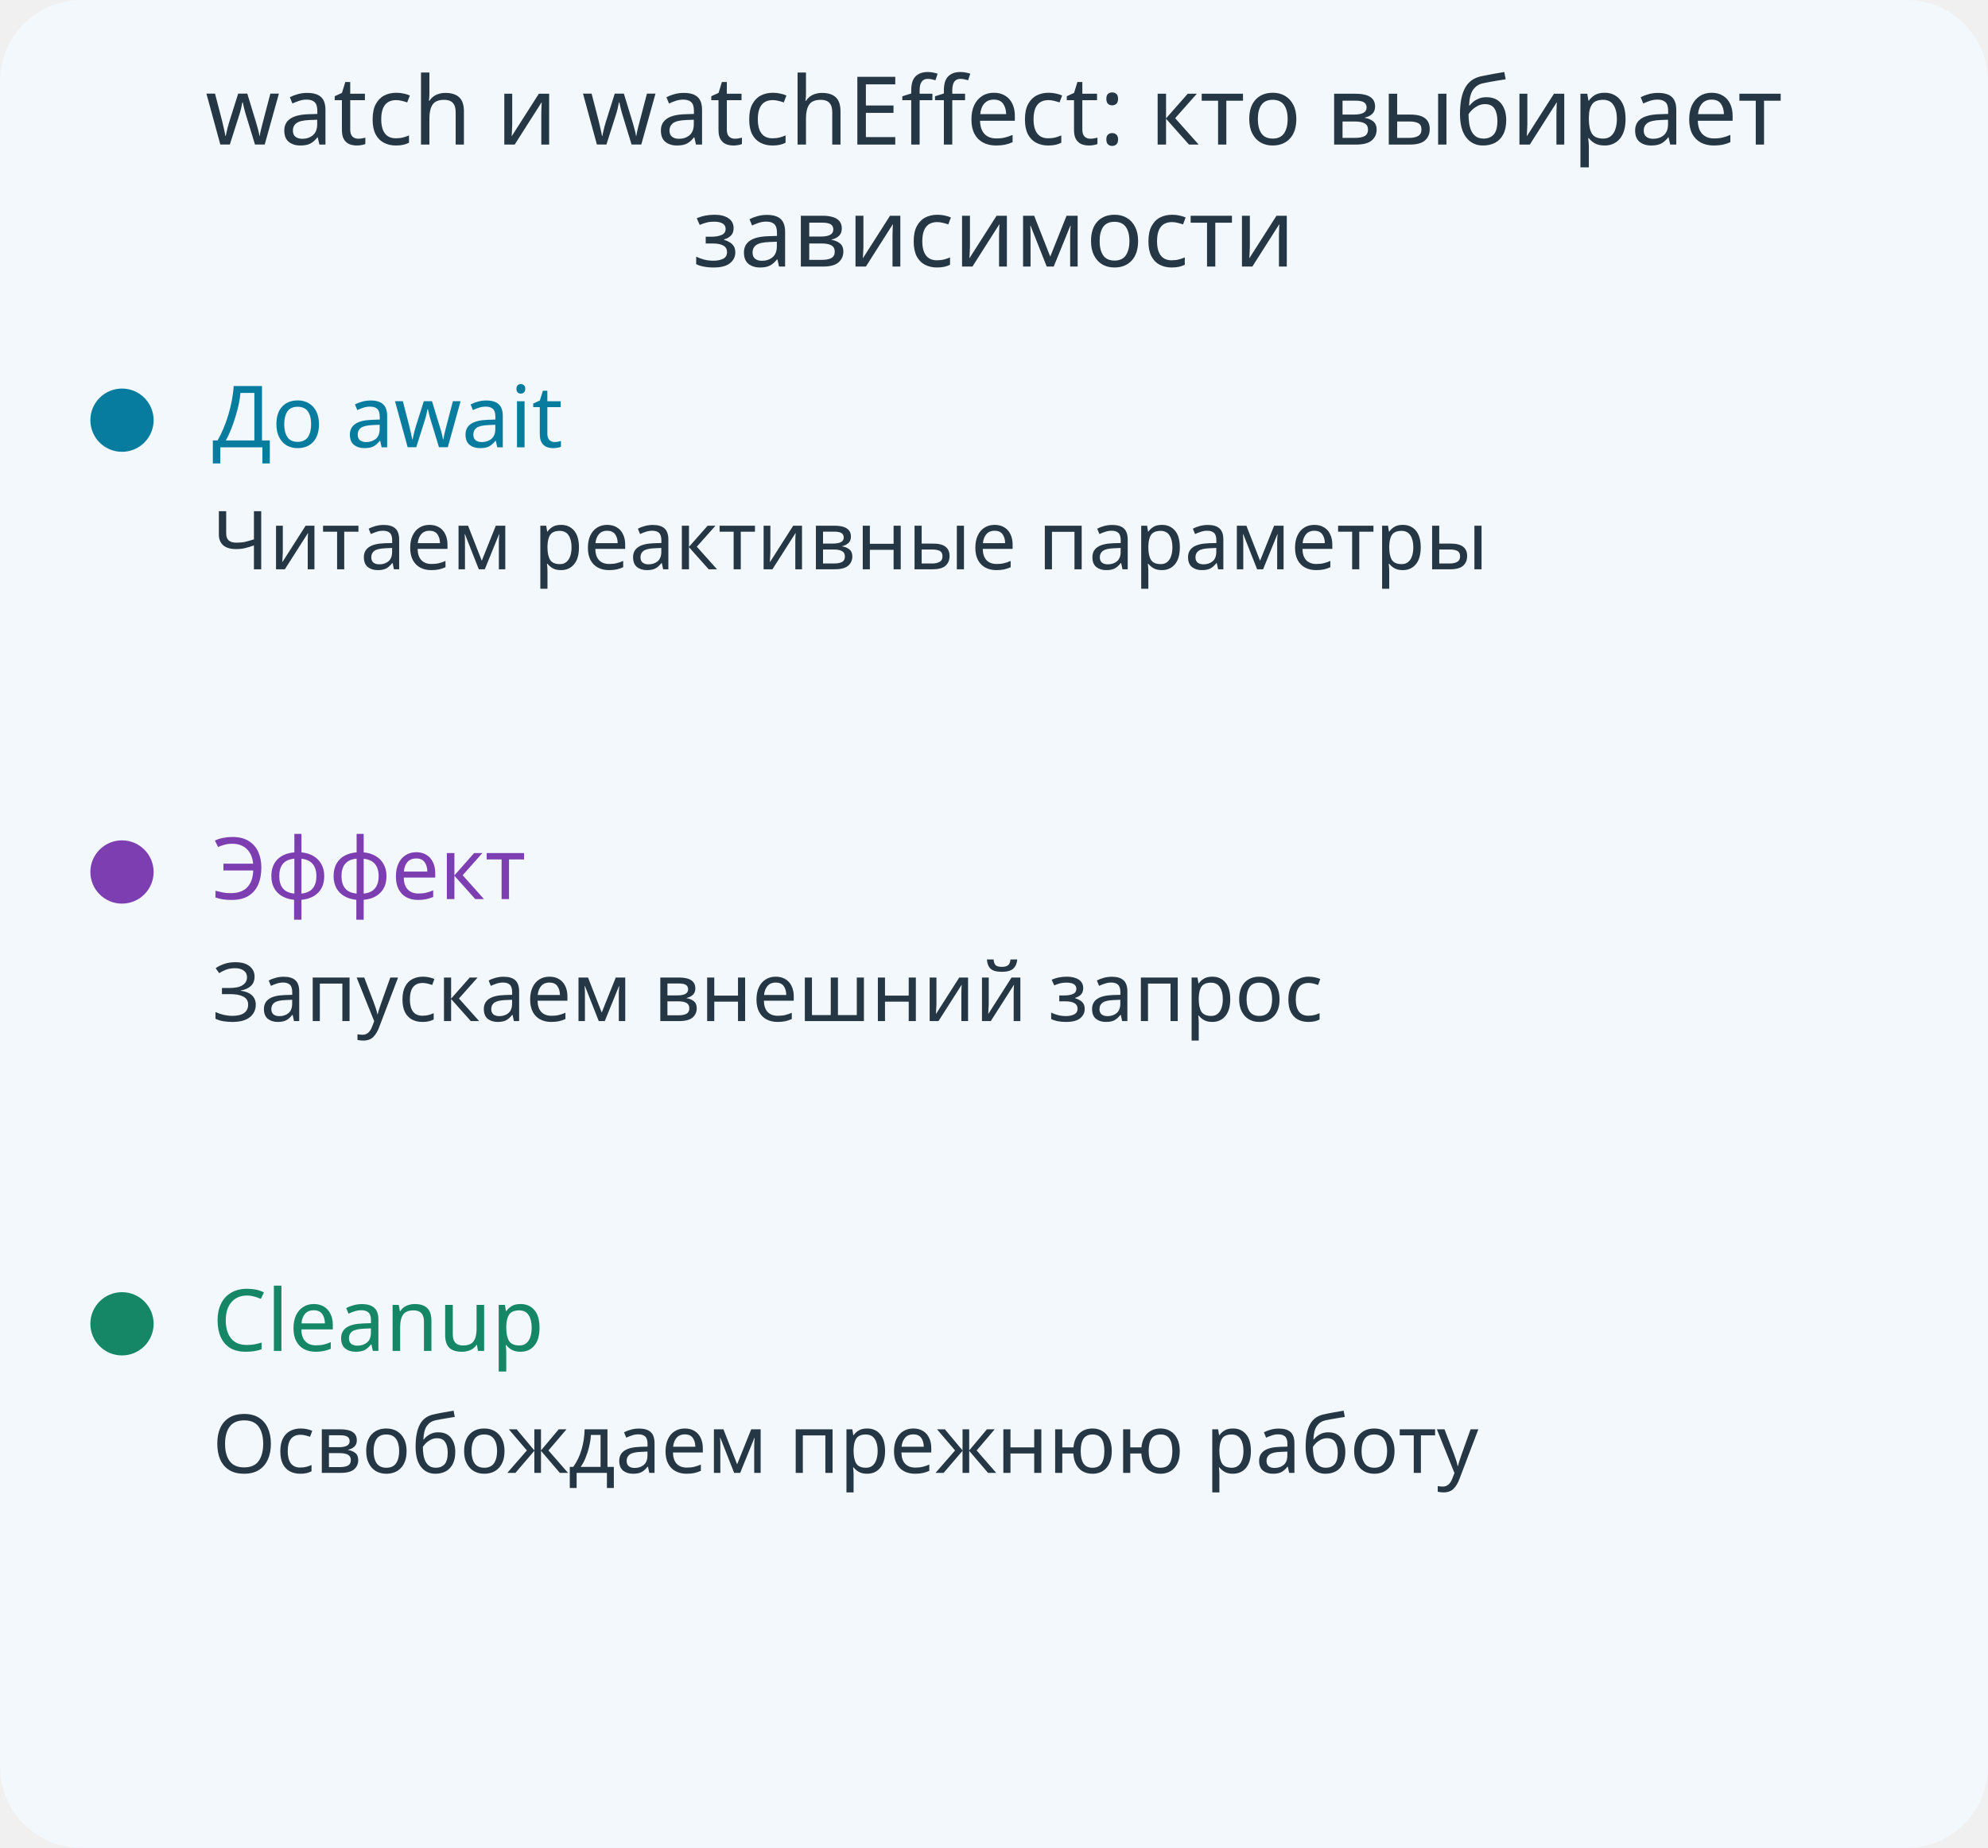
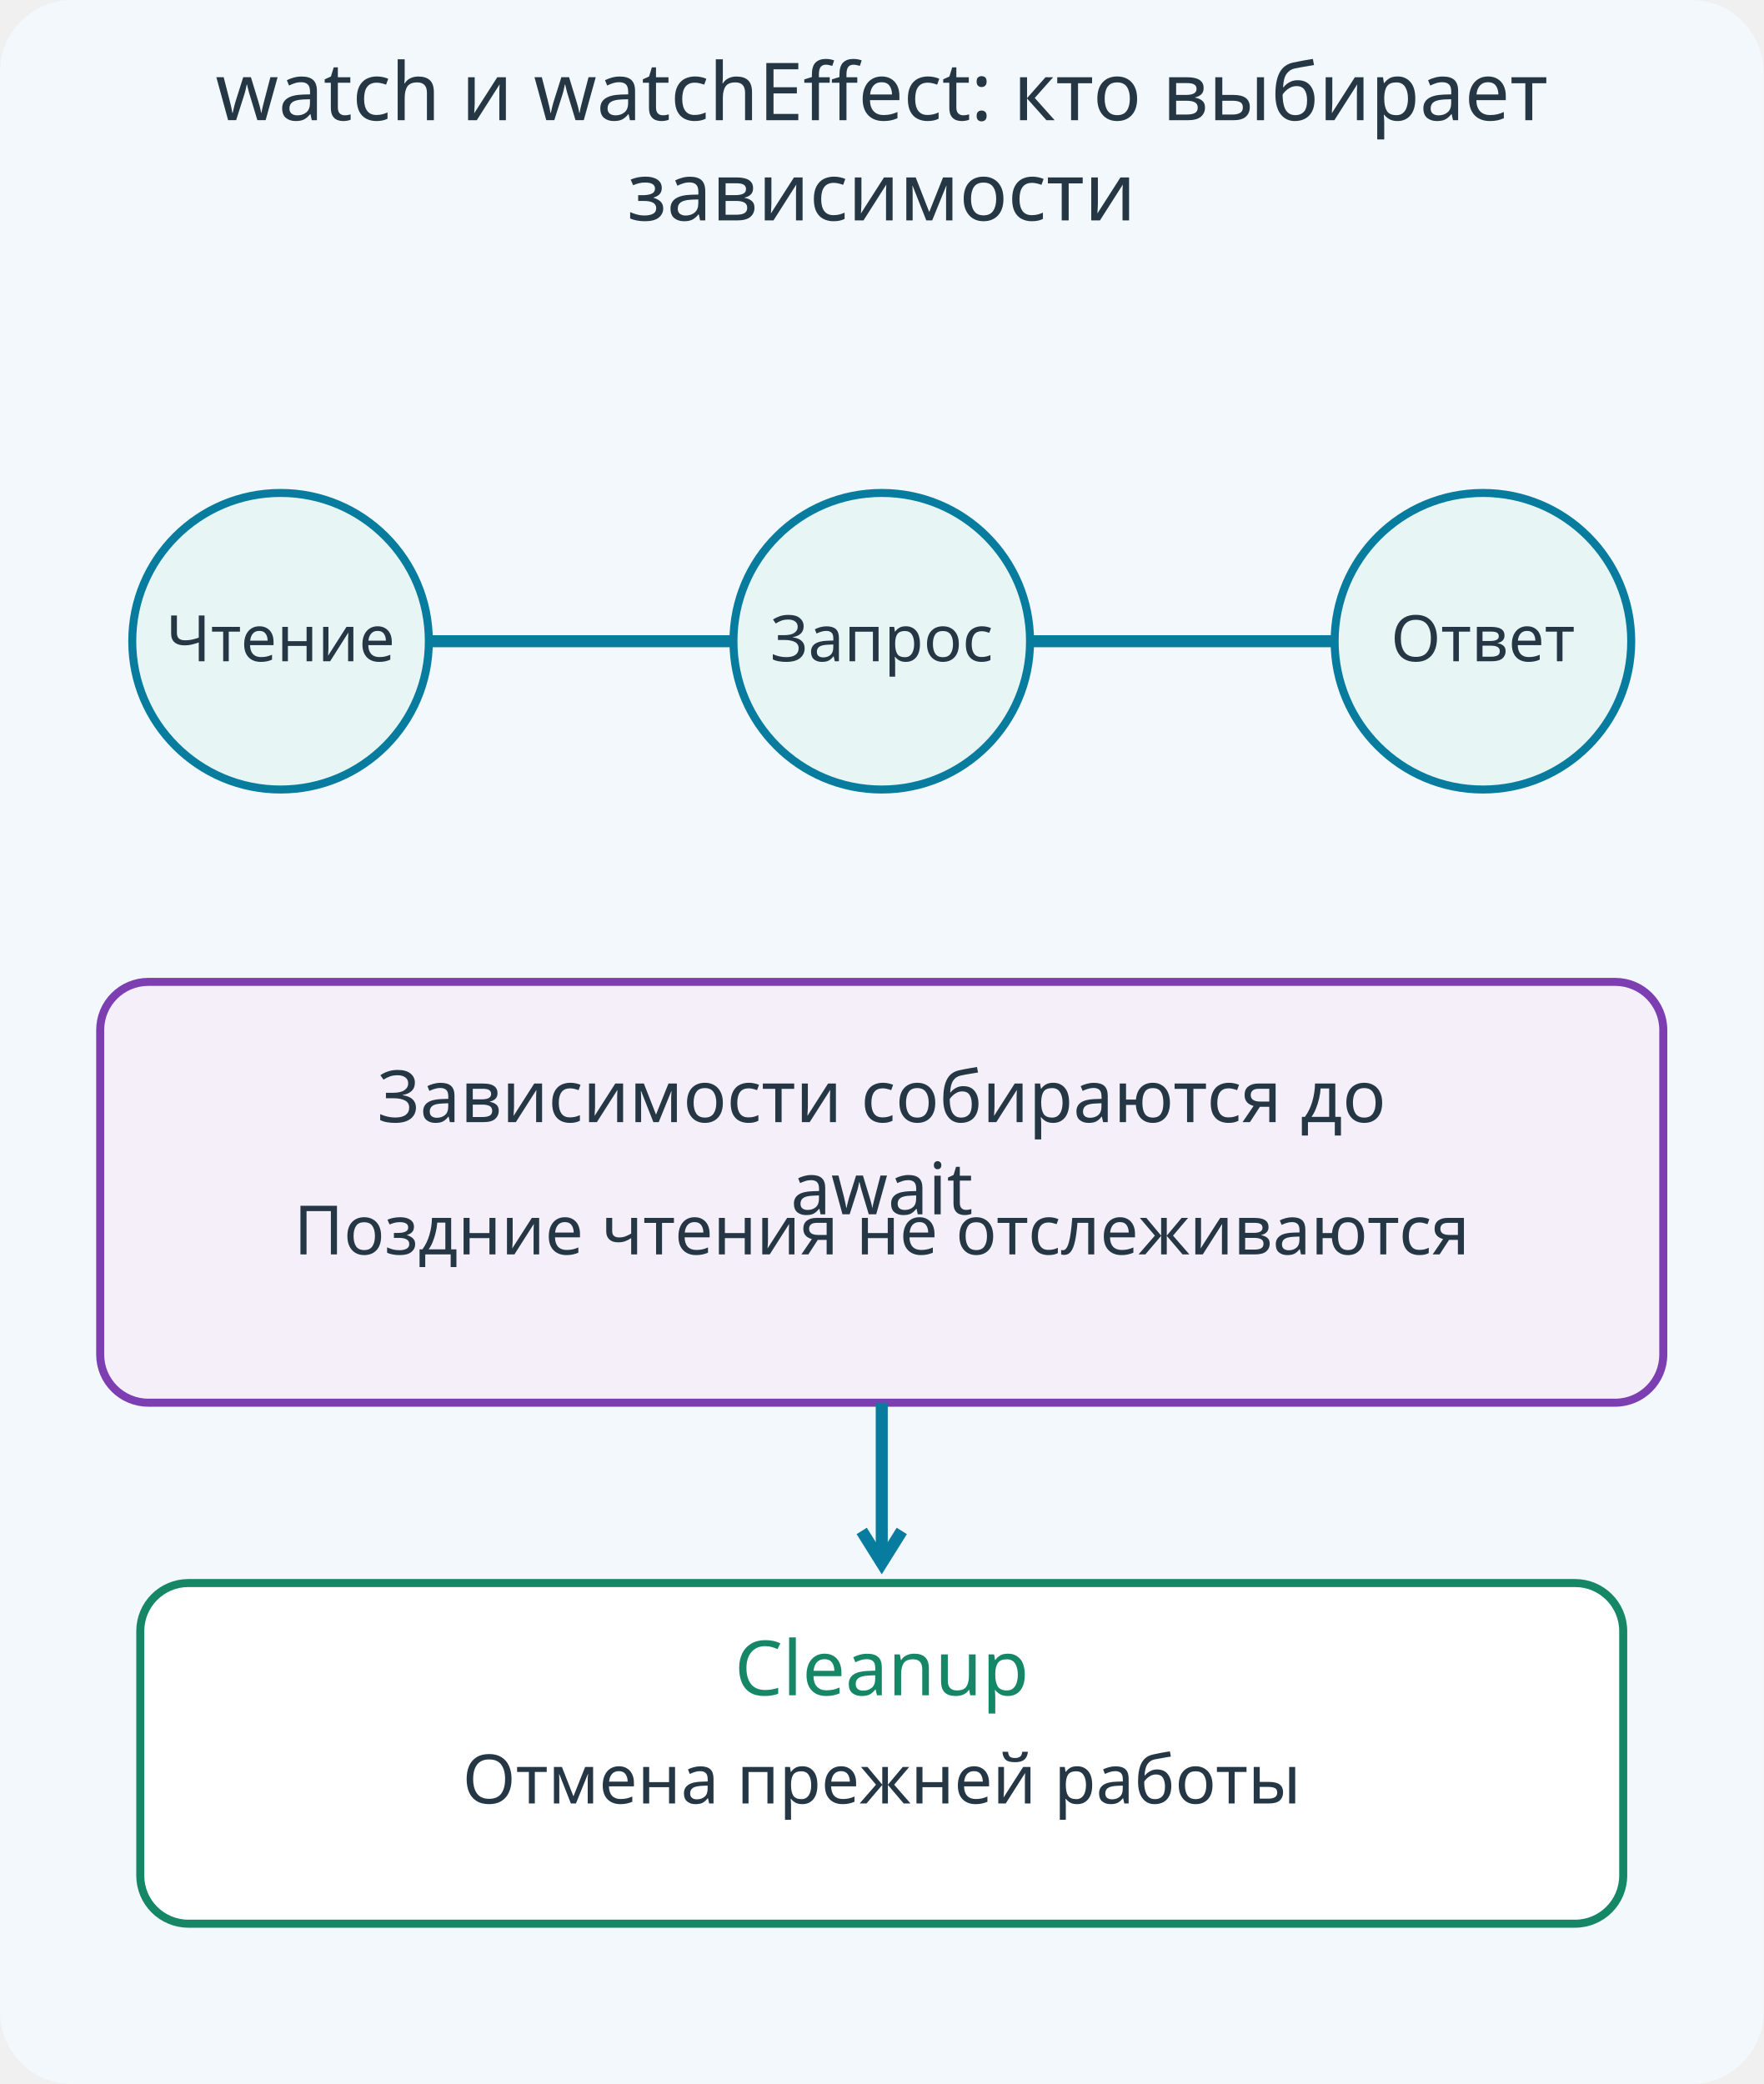
- <svg xmlns="http://www.w3.org/2000/svg" viewBox="0 0 440 409" role="img">
-   <rect width="440" height="409" rx="18" fill="#f2f8fb" />
-   <text x="220" y="32" text-anchor="middle" font-family="sans-serif" font-size="21" fill="#253744">watch и watchEffect: кто выбирает</text>
-   <text x="220" y="59" text-anchor="middle" font-family="sans-serif" font-size="21" fill="#253744">зависимости</text>
-   <circle cx="27" cy="93" r="7" fill="#087c9e" />
-   <text x="47" y="99" font-family="sans-serif" font-size="19" fill="#087c9e">До await</text>
-   <text x="47" y="126" font-family="sans-serif" font-size="18" fill="#253744">Читаем реактивные параметры</text>
-   <circle cx="27" cy="193" r="7" fill="#7c3eb1" />
-   <text x="47" y="199" font-family="sans-serif" font-size="19" fill="#7c3eb1">Эффект</text>
-   <text x="47" y="226" font-family="sans-serif" font-size="18" fill="#253744">Запускаем внешний запрос</text>
-   <circle cx="27" cy="293" r="7" fill="#168766" />
-   <text x="47" y="299" font-family="sans-serif" font-size="19" fill="#168766">Cleanup</text>
-   <text x="47" y="326" font-family="sans-serif" font-size="18" fill="#253744">Освобождаем прежнюю работу</text>
+ <svg xmlns="http://www.w3.org/2000/svg" viewBox="0 0 440 520" role="img">
+   <rect width="440" height="520" rx="18" fill="#f2f8fb" />
+   <text x="220" y="30" text-anchor="middle" font-family="sans-serif" font-size="20" fill="#253744">watch и watchEffect: кто выбирает</text>
+   <text x="220" y="55" text-anchor="middle" font-family="sans-serif" font-size="20" fill="#253744">зависимости</text>
+   <circle cx="70" cy="160" r="37" fill="#e8f5f5" stroke="#087c9e" stroke-width="2" />
+   <text x="70" y="165" text-anchor="middle" font-family="sans-serif" font-size="16" fill="#253744">Чтение</text>
+   <circle cx="220" cy="160" r="37" fill="#e8f5f5" stroke="#087c9e" stroke-width="2" />
+   <text x="220" y="165" text-anchor="middle" font-family="sans-serif" font-size="16" fill="#253744">Запрос</text>
+   <circle cx="370" cy="160" r="37" fill="#e8f5f5" stroke="#087c9e" stroke-width="2" />
+   <text x="370" y="165" text-anchor="middle" font-family="sans-serif" font-size="16" fill="#253744">Ответ</text>
+   <path d="M107 160 L183 160" fill="none" stroke="#087c9e" stroke-width="3" />
+   <path d="M257 160 L333 160" fill="none" stroke="#087c9e" stroke-width="3" />
+   <rect x="25" y="245" width="390" height="105" rx="12" fill="#f5effa" stroke="#7c3eb1" stroke-width="2" />
+   <text x="220" y="280" text-anchor="middle" font-family="sans-serif" font-size="18" fill="#253744">Зависимости собираются до</text>
+   <text x="220" y="303" text-anchor="middle" font-family="sans-serif" font-size="18" fill="#253744">await</text>
+   <text x="220" y="313" text-anchor="middle" font-family="sans-serif" font-size="17" fill="#253744">Поздние чтения не отслеживаются</text>
+   <path d="M220 350 L220 390" fill="none" stroke="#087c9e" stroke-width="3" />
+   <path d="M215 382 L220 390 L225 382" fill="none" stroke="#087c9e" stroke-width="3" />
+   <rect x="35" y="395" width="370" height="85" rx="12" fill="#fff" stroke="#168766" stroke-width="2" />
+   <text x="220.0" y="423" text-anchor="middle" font-family="sans-serif" font-size="19" fill="#168766">Cleanup</text>
+   <text x="220.0" y="450" text-anchor="middle" font-family="sans-serif" font-size="17" fill="#253744">Отмена прежней работы</text>
</svg>
